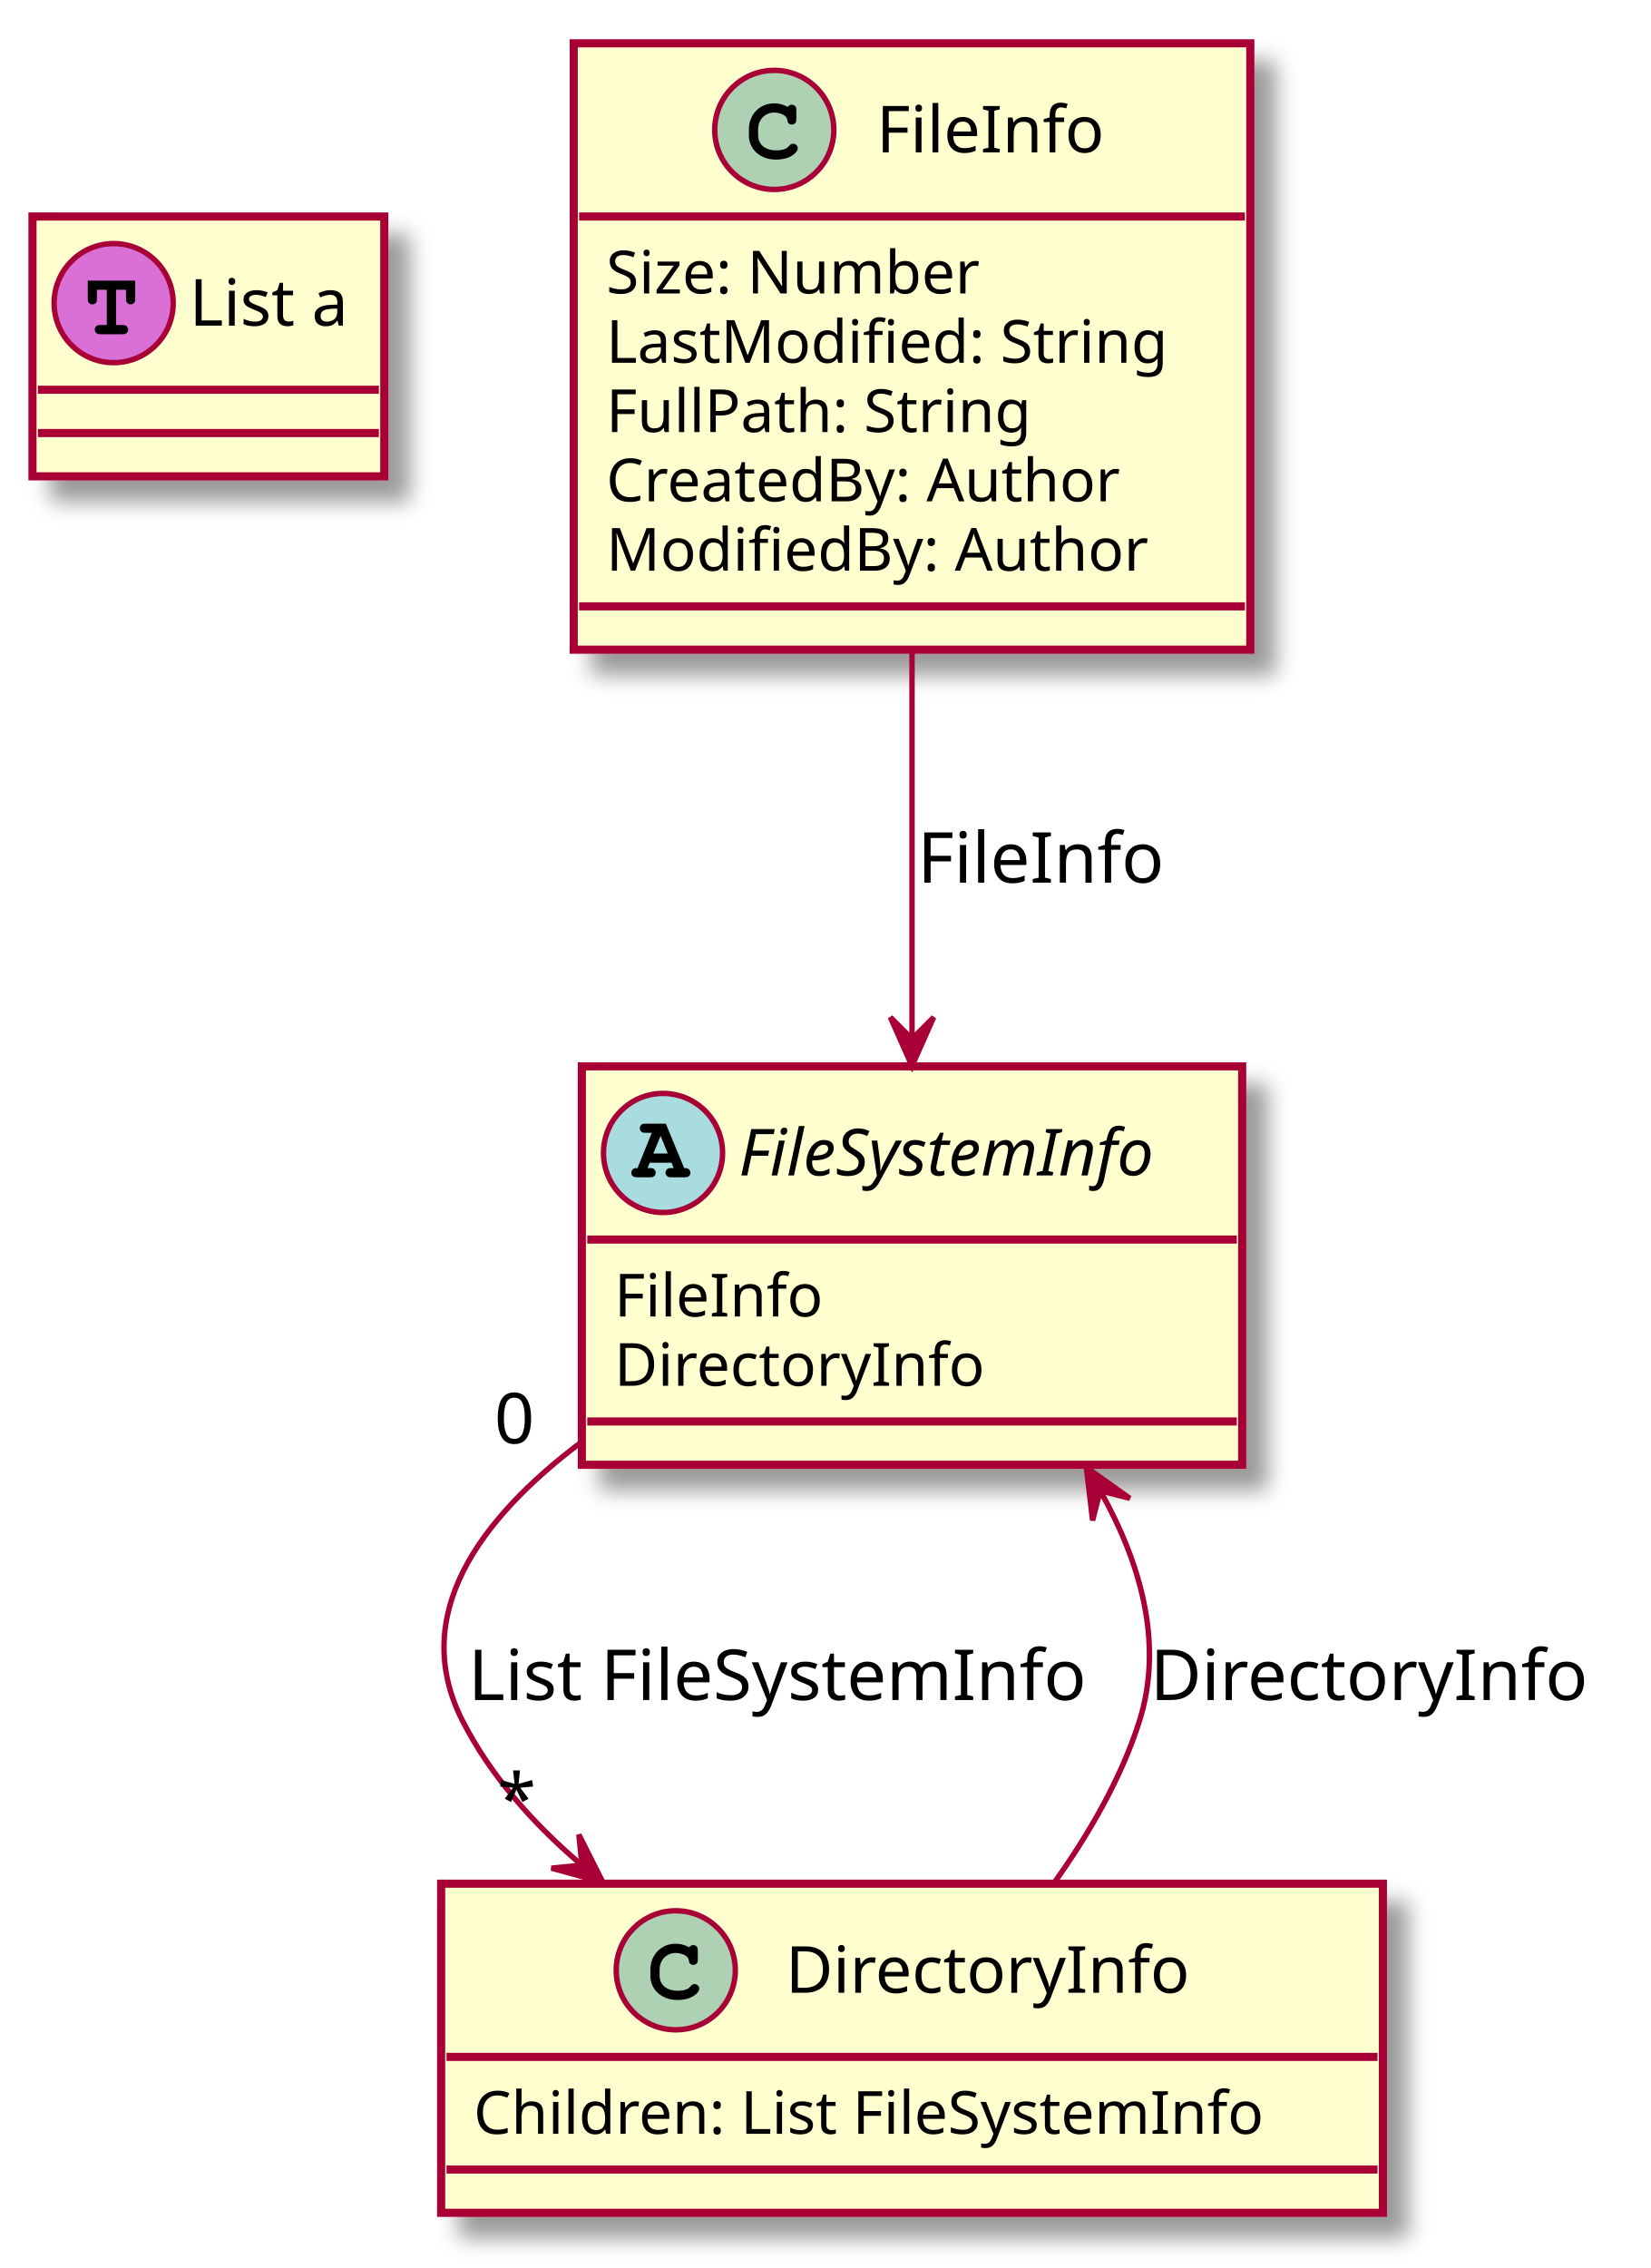
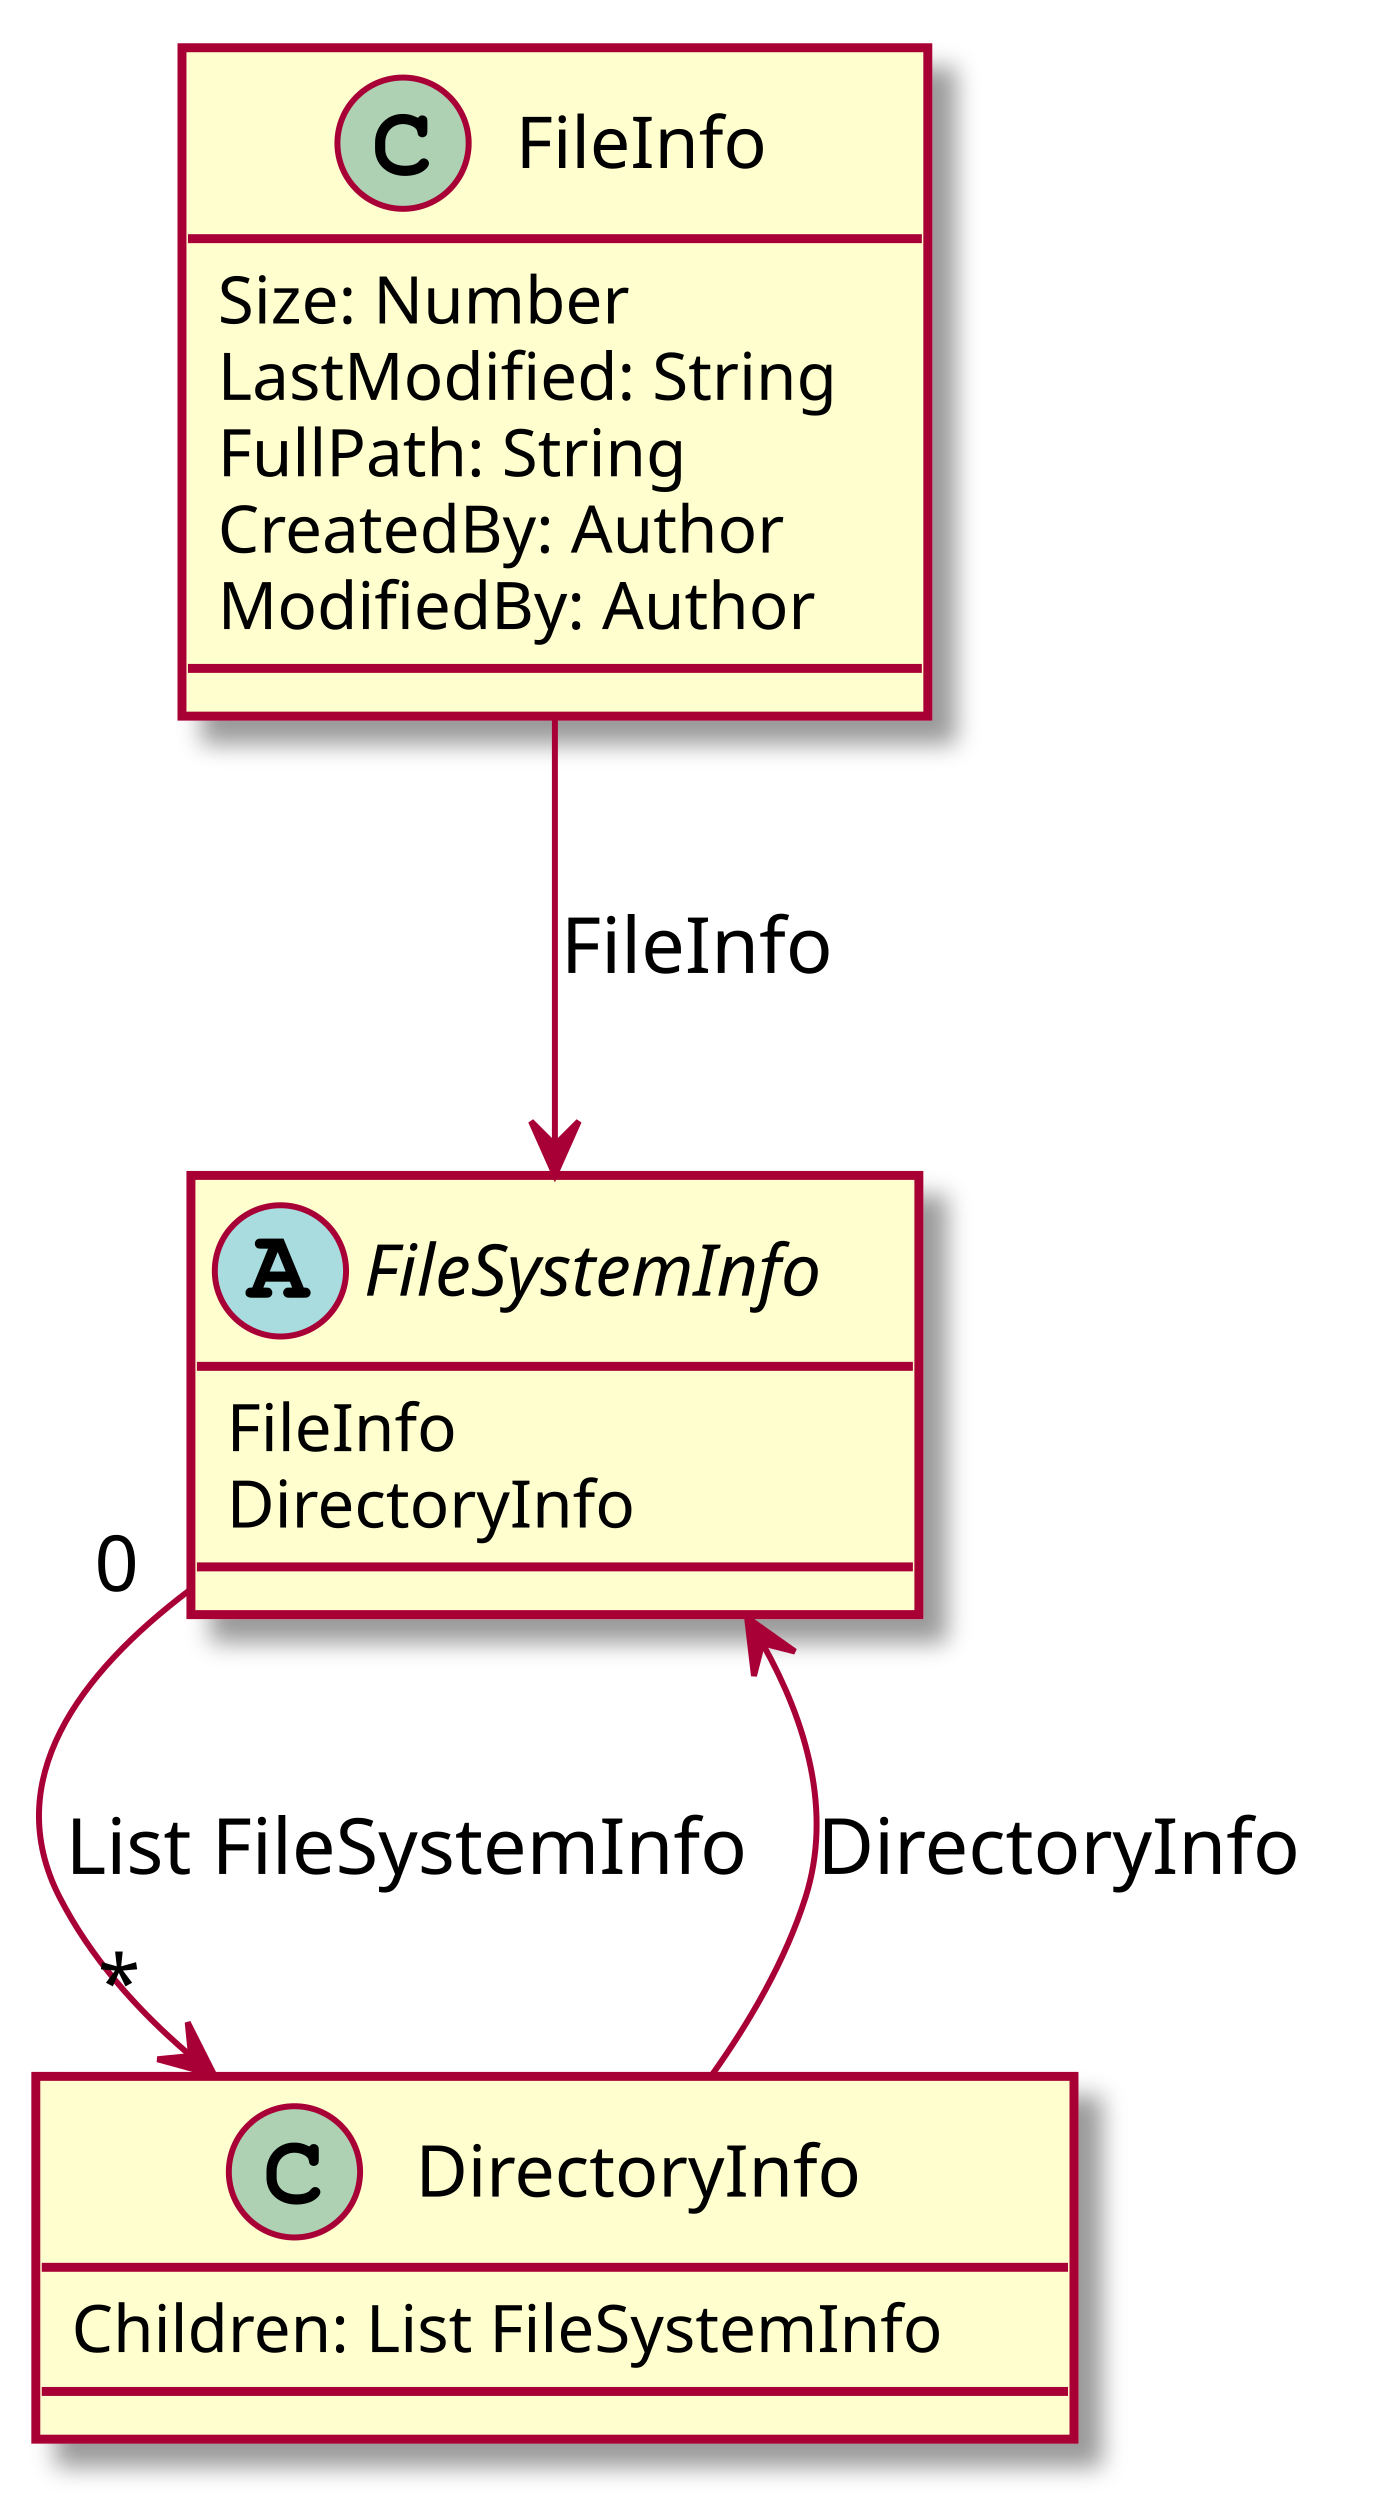
- <svg xmlns="http://www.w3.org/2000/svg" contentScriptType="application/ecmascript" contentStyleType="text/css" height="419px" preserveAspectRatio="none" style="width:305px;height:419px;" version="1.1" viewBox="0 0 305 419" width="305px" zoomAndPan="magnify">
+ <svg xmlns="http://www.w3.org/2000/svg" contentScriptType="application/ecmascript" contentStyleType="text/css" height="419px" preserveAspectRatio="none" style="width:230px;height:419px;" version="1.1" viewBox="0 0 230 419" width="230px" zoomAndPan="magnify">
  <defs>
-     <filter height="300%" id="fj7tfh0jjht60" width="300%" x="-1" y="-1">
+     <filter height="300%" id="f11ksc16b0wjet" width="300%" x="-1" y="-1">
      <feGaussianBlur result="blurOut" stdDeviation="2.0" />
      <feColorMatrix in="blurOut" result="blurOut2" type="matrix" values="0 0 0 0 0 0 0 0 0 0 0 0 0 0 0 0 0 0 .4 0" />
      <feOffset dx="4.0" dy="4.0" in="blurOut2" result="blurOut3" />
      <feBlend in="SourceGraphic" in2="blurOut3" mode="normal" />
    </filter>
  </defs>
  <g>
-     <rect fill="#FEFECE" filter="url(#fj7tfh0jjht60)" height="48" id="List" style="stroke: #A80036; stroke-width: 1.5;" width="65" x="6" y="40" />
-     <ellipse cx="21" cy="56" fill="#DA70D6" rx="11" ry="11" style="stroke: #A80036; stroke-width: 1.0;" />
-     <path d="M21.438,53.531 L21.438,60.047 L22.562,60.047 C23.016,60.047 23.156,60.078 23.312,60.203 C23.547,60.375 23.672,60.625 23.672,60.906 C23.672,61.188 23.531,61.484 23.266,61.625 C23.156,61.703 22.891,61.75 22.562,61.75 L18.625,61.75 C18.234,61.75 18.016,61.703 17.859,61.578 C17.641,61.422 17.5,61.156 17.5,60.906 C17.5,60.609 17.656,60.328 17.906,60.172 C18.062,60.062 18.188,60.047 18.625,60.047 L19.734,60.047 L19.734,53.531 L17.906,53.531 L17.906,55.125 C17.906,55.578 17.875,55.719 17.766,55.891 C17.594,56.109 17.344,56.234 17.062,56.234 C16.781,56.234 16.484,56.094 16.328,55.828 C16.25,55.688 16.219,55.516 16.219,55.125 L16.219,51.844 L24.984,51.844 L24.984,55.125 C24.984,55.594 24.969,55.719 24.828,55.891 C24.656,56.109 24.406,56.234 24.141,56.234 C23.844,56.234 23.562,56.078 23.406,55.828 C23.312,55.688 23.281,55.516 23.281,55.125 L23.281,53.531 Z " />
-     <text fill="#000000" font-family="sans-serif" font-size="12" lengthAdjust="spacingAndGlyphs" textLength="33" x="35" y="60.154">List a</text>
-     <line style="stroke: #A80036; stroke-width: 1.5;" x1="7" x2="70" y1="72" y2="72" />
-     <line style="stroke: #A80036; stroke-width: 1.5;" x1="7" x2="70" y1="80" y2="80" />
-     <rect fill="#FEFECE" filter="url(#fj7tfh0jjht60)" height="112.023" id="FileInfo" style="stroke: #A80036; stroke-width: 1.5;" width="125" x="106" y="8" />
-     <ellipse cx="143.05" cy="24" fill="#ADD1B2" rx="11" ry="11" style="stroke: #A80036; stroke-width: 1.0;" />
-     <path d="M145.394,19.672 L145.566,19.75 C145.784,19.438 145.988,19.344 146.284,19.344 C146.581,19.344 146.863,19.484 147.019,19.75 C147.113,19.906 147.128,20.031 147.128,20.469 L147.128,21.891 C147.128,22.312 147.097,22.5 146.988,22.656 C146.816,22.875 146.55,23.016 146.284,23.016 C146.066,23.016 145.831,22.906 145.691,22.766 C145.55,22.641 145.519,22.516 145.456,22.109 C145.363,21.703 145.191,21.484 144.706,21.203 C144.238,20.953 143.628,20.797 143.05,20.797 C141.316,20.797 140.066,22.109 140.066,23.891 L140.066,24.984 C140.066,26.688 141.363,27.781 143.409,27.781 C144.175,27.781 144.863,27.656 145.284,27.391 C145.472,27.297 145.472,27.297 145.925,26.812 C146.113,26.625 146.316,26.547 146.534,26.547 C147.003,26.547 147.394,26.938 147.394,27.391 C147.394,27.781 147.066,28.234 146.488,28.641 C145.738,29.188 144.581,29.484 143.363,29.484 C140.472,29.484 138.363,27.594 138.363,25.016 L138.363,23.891 C138.363,21.172 140.363,19.094 142.988,19.094 C143.863,19.094 144.456,19.234 145.394,19.672 Z " />
-     <text fill="#000000" font-family="sans-serif" font-size="12" lengthAdjust="spacingAndGlyphs" textLength="44" x="161.95" y="28.154">FileInfo</text>
-     <line style="stroke: #A80036; stroke-width: 1.5;" x1="107" x2="230" y1="40" y2="40" />
-     <text fill="#000000" font-family="sans-serif" font-size="11" lengthAdjust="spacingAndGlyphs" textLength="76" x="112" y="54.21">Size: Number</text>
-     <text fill="#000000" font-family="sans-serif" font-size="11" lengthAdjust="spacingAndGlyphs" textLength="113" x="112" y="67.015">LastModified: String</text>
-     <text fill="#000000" font-family="sans-serif" font-size="11" lengthAdjust="spacingAndGlyphs" textLength="86" x="112" y="79.82">FullPath: String</text>
-     <text fill="#000000" font-family="sans-serif" font-size="11" lengthAdjust="spacingAndGlyphs" textLength="104" x="112" y="92.624">CreatedBy: Author</text>
-     <text fill="#000000" font-family="sans-serif" font-size="11" lengthAdjust="spacingAndGlyphs" textLength="106" x="112" y="105.429">ModifiedBy: Author</text>
-     <line style="stroke: #A80036; stroke-width: 1.5;" x1="107" x2="230" y1="112.023" y2="112.023" />
-     <rect fill="#FEFECE" filter="url(#fj7tfh0jjht60)" height="60.805" id="DirectoryInfo" style="stroke: #A80036; stroke-width: 1.5;" width="174" x="81.5" y="348" />
-     <ellipse cx="124.85" cy="364" fill="#ADD1B2" rx="11" ry="11" style="stroke: #A80036; stroke-width: 1.0;" />
-     <path d="M127.194,359.672 L127.366,359.75 C127.584,359.438 127.787,359.344 128.084,359.344 C128.381,359.344 128.662,359.484 128.819,359.75 C128.912,359.906 128.928,360.031 128.928,360.469 L128.928,361.891 C128.928,362.312 128.897,362.5 128.787,362.656 C128.616,362.875 128.35,363.016 128.084,363.016 C127.866,363.016 127.631,362.906 127.491,362.766 C127.35,362.641 127.319,362.516 127.256,362.109 C127.162,361.703 126.991,361.484 126.506,361.203 C126.037,360.953 125.428,360.797 124.85,360.797 C123.116,360.797 121.866,362.109 121.866,363.891 L121.866,364.984 C121.866,366.688 123.162,367.781 125.209,367.781 C125.975,367.781 126.662,367.656 127.084,367.391 C127.272,367.297 127.272,367.297 127.725,366.812 C127.912,366.625 128.116,366.547 128.334,366.547 C128.803,366.547 129.194,366.938 129.194,367.391 C129.194,367.781 128.866,368.234 128.287,368.641 C127.537,369.188 126.381,369.484 125.162,369.484 C122.272,369.484 120.162,367.594 120.162,365.016 L120.162,363.891 C120.162,361.172 122.162,359.094 124.787,359.094 C125.662,359.094 126.256,359.234 127.194,359.672 Z " />
-     <text fill="#000000" font-family="sans-serif" font-size="12" lengthAdjust="spacingAndGlyphs" textLength="79" x="145.15" y="368.154">DirectoryInfo</text>
-     <line style="stroke: #A80036; stroke-width: 1.5;" x1="82.5" x2="254.5" y1="380" y2="380" />
-     <text fill="#000000" font-family="sans-serif" font-size="11" lengthAdjust="spacingAndGlyphs" textLength="162" x="87.5" y="394.21">Children: List FileSystemInfo</text>
-     <line style="stroke: #A80036; stroke-width: 1.5;" x1="82.5" x2="254.5" y1="400.805" y2="400.805" />
-     <rect fill="#FEFECE" filter="url(#fj7tfh0jjht60)" height="73.609" id="FileSystemInfo" style="stroke: #A80036; stroke-width: 1.5;" width="122" x="107.5" y="197" />
-     <ellipse cx="122.5" cy="213" fill="#A9DCDF" rx="11" ry="11" style="stroke: #A80036; stroke-width: 1.0;" />
-     <path d="M124.078,214.812 L120.031,214.812 L119.641,215.797 L120.031,215.797 C120.484,215.797 120.625,215.828 120.797,215.953 C121.016,216.125 121.141,216.375 121.141,216.656 C121.141,216.938 121,217.234 120.734,217.375 C120.609,217.469 120.391,217.5 120.031,217.5 L117.766,217.5 C117.016,217.5 116.641,217.219 116.641,216.656 C116.641,216.359 116.797,216.078 117.047,215.922 C117.203,215.812 117.359,215.797 117.781,215.797 L120.422,209.281 L119.344,209.281 C118.906,209.281 118.734,209.25 118.562,209.141 C118.344,208.969 118.203,208.719 118.203,208.438 C118.203,208.156 118.359,207.875 118.609,207.703 C118.766,207.609 118.891,207.594 119.344,207.594 L123.016,207.594 L126.406,215.797 C126.875,215.797 127.031,215.828 127.203,215.969 C127.422,216.125 127.562,216.375 127.562,216.656 C127.562,216.938 127.406,217.234 127.156,217.375 C127.016,217.469 126.797,217.5 126.438,217.5 L124.078,217.5 C123.656,217.5 123.453,217.453 123.312,217.328 C123.094,217.172 122.953,216.922 122.953,216.656 C122.953,216.359 123.109,216.078 123.359,215.922 C123.516,215.812 123.625,215.797 124.078,215.797 L124.469,215.797 Z M123.375,213.109 L122.047,209.844 L120.703,213.109 Z " />
-     <text fill="#000000" font-family="sans-serif" font-size="12" font-style="italic" lengthAdjust="spacingAndGlyphs" textLength="90" x="136.5" y="217.154">FileSystemInfo</text>
-     <line style="stroke: #A80036; stroke-width: 1.5;" x1="108.5" x2="228.5" y1="229" y2="229" />
-     <text fill="#000000" font-family="sans-serif" font-size="11" lengthAdjust="spacingAndGlyphs" textLength="40" x="113.5" y="243.21">FileInfo</text>
-     <text fill="#000000" font-family="sans-serif" font-size="11" lengthAdjust="spacingAndGlyphs" textLength="72" x="113.5" y="256.015">DirectoryInfo</text>
-     <line style="stroke: #A80036; stroke-width: 1.5;" x1="108.5" x2="228.5" y1="262.609" y2="262.609" />
-     <path d="M107.272,266.517 C88.647,280.591 75.446,298.422 85.5,318 C90.651,328.03 98.364,336.748 107.05,344.188 " fill="none" id="FileSystemInfo-DirectoryInfo" style="stroke: #A80036; stroke-width: 1.0;" />
-     <polygon fill="#A80036" points="111.384,347.738,106.954,338.941,107.515,344.57,101.886,345.131,111.384,347.738" style="stroke: #A80036; stroke-width: 1.0;" />
-     <text fill="#000000" font-family="sans-serif" font-size="13" lengthAdjust="spacingAndGlyphs" textLength="119" x="86.5" y="314.067">List FileSystemInfo</text>
-     <text fill="#000000" font-family="sans-serif" font-size="13" lengthAdjust="spacingAndGlyphs" textLength="8" x="91.322" y="266.665">0</text>
-     <text fill="#000000" font-family="sans-serif" font-size="13" lengthAdjust="spacingAndGlyphs" textLength="7" x="91.882" y="336.947">*</text>
-     <path d="M194.674,347.961 C201.119,338.95 207.134,328.606 210.5,318 C215.065,303.617 210.702,288.677 203.321,275.501 " fill="none" id="DirectoryInfo-FileSystemInfo" style="stroke: #A80036; stroke-width: 1.0;" />
-     <polygon fill="#A80036" points="200.711,271.104,201.866,280.885,203.263,275.403,208.745,276.801,200.711,271.104" style="stroke: #A80036; stroke-width: 1.0;" />
-     <text fill="#000000" font-family="sans-serif" font-size="13" lengthAdjust="spacingAndGlyphs" textLength="81" x="212.5" y="314.067">DirectoryInfo</text>
-     <path d="M168.5,120.009 C168.5,143.398 168.5,170.204 168.5,191.836 " fill="none" id="FileInfo-FileSystemInfo" style="stroke: #A80036; stroke-width: 1.0;" />
-     <polygon fill="#A80036" points="168.5,196.934,172.5,187.934,168.5,191.934,164.5,187.934,168.5,196.934" style="stroke: #A80036; stroke-width: 1.0;" />
-     <text fill="#000000" font-family="sans-serif" font-size="13" lengthAdjust="spacingAndGlyphs" textLength="44" x="169.5" y="163.067">FileInfo</text>
+     <rect fill="#FEFECE" filter="url(#f11ksc16b0wjet)" height="112.023" id="FileInfo" style="stroke: #A80036; stroke-width: 1.5;" width="125" x="30.5" y="8" />
+     <ellipse cx="67.55" cy="24" fill="#ADD1B2" rx="11" ry="11" style="stroke: #A80036; stroke-width: 1.0;" />
+     <path d="M69.894,19.672 L70.066,19.75 C70.284,19.438 70.487,19.344 70.784,19.344 C71.081,19.344 71.362,19.484 71.519,19.75 C71.612,19.906 71.628,20.031 71.628,20.469 L71.628,21.891 C71.628,22.312 71.597,22.5 71.487,22.656 C71.316,22.875 71.05,23.016 70.784,23.016 C70.566,23.016 70.331,22.906 70.191,22.766 C70.05,22.641 70.019,22.516 69.956,22.109 C69.862,21.703 69.691,21.484 69.206,21.203 C68.737,20.953 68.128,20.797 67.55,20.797 C65.816,20.797 64.566,22.109 64.566,23.891 L64.566,24.984 C64.566,26.688 65.862,27.781 67.909,27.781 C68.675,27.781 69.362,27.656 69.784,27.391 C69.972,27.297 69.972,27.297 70.425,26.812 C70.612,26.625 70.816,26.547 71.034,26.547 C71.503,26.547 71.894,26.938 71.894,27.391 C71.894,27.781 71.566,28.234 70.987,28.641 C70.237,29.188 69.081,29.484 67.862,29.484 C64.972,29.484 62.862,27.594 62.862,25.016 L62.862,23.891 C62.862,21.172 64.862,19.094 67.487,19.094 C68.362,19.094 68.956,19.234 69.894,19.672 Z " />
+     <text fill="#000000" font-family="sans-serif" font-size="12" lengthAdjust="spacingAndGlyphs" textLength="44" x="86.45" y="28.154">FileInfo</text>
+     <line style="stroke: #A80036; stroke-width: 1.5;" x1="31.5" x2="154.5" y1="40" y2="40" />
+     <text fill="#000000" font-family="sans-serif" font-size="11" lengthAdjust="spacingAndGlyphs" textLength="76" x="36.5" y="54.21">Size: Number</text>
+     <text fill="#000000" font-family="sans-serif" font-size="11" lengthAdjust="spacingAndGlyphs" textLength="113" x="36.5" y="67.015">LastModified: String</text>
+     <text fill="#000000" font-family="sans-serif" font-size="11" lengthAdjust="spacingAndGlyphs" textLength="86" x="36.5" y="79.82">FullPath: String</text>
+     <text fill="#000000" font-family="sans-serif" font-size="11" lengthAdjust="spacingAndGlyphs" textLength="104" x="36.5" y="92.624">CreatedBy: Author</text>
+     <text fill="#000000" font-family="sans-serif" font-size="11" lengthAdjust="spacingAndGlyphs" textLength="106" x="36.5" y="105.429">ModifiedBy: Author</text>
+     <line style="stroke: #A80036; stroke-width: 1.5;" x1="31.5" x2="154.5" y1="112.023" y2="112.023" />
+     <rect fill="#FEFECE" filter="url(#f11ksc16b0wjet)" height="60.805" id="DirectoryInfo" style="stroke: #A80036; stroke-width: 1.5;" width="174" x="6" y="348" />
+     <ellipse cx="49.35" cy="364" fill="#ADD1B2" rx="11" ry="11" style="stroke: #A80036; stroke-width: 1.0;" />
+     <path d="M51.694,359.672 L51.866,359.75 C52.084,359.438 52.288,359.344 52.584,359.344 C52.881,359.344 53.163,359.484 53.319,359.75 C53.413,359.906 53.428,360.031 53.428,360.469 L53.428,361.891 C53.428,362.312 53.397,362.5 53.288,362.656 C53.116,362.875 52.85,363.016 52.584,363.016 C52.366,363.016 52.131,362.906 51.991,362.766 C51.85,362.641 51.819,362.516 51.756,362.109 C51.663,361.703 51.491,361.484 51.006,361.203 C50.538,360.953 49.928,360.797 49.35,360.797 C47.616,360.797 46.366,362.109 46.366,363.891 L46.366,364.984 C46.366,366.688 47.663,367.781 49.709,367.781 C50.475,367.781 51.163,367.656 51.584,367.391 C51.772,367.297 51.772,367.297 52.225,366.812 C52.413,366.625 52.616,366.547 52.834,366.547 C53.303,366.547 53.694,366.938 53.694,367.391 C53.694,367.781 53.366,368.234 52.788,368.641 C52.038,369.188 50.881,369.484 49.663,369.484 C46.772,369.484 44.663,367.594 44.663,365.016 L44.663,363.891 C44.663,361.172 46.663,359.094 49.288,359.094 C50.163,359.094 50.756,359.234 51.694,359.672 Z " />
+     <text fill="#000000" font-family="sans-serif" font-size="12" lengthAdjust="spacingAndGlyphs" textLength="79" x="69.65" y="368.154">DirectoryInfo</text>
+     <line style="stroke: #A80036; stroke-width: 1.5;" x1="7" x2="179" y1="380" y2="380" />
+     <text fill="#000000" font-family="sans-serif" font-size="11" lengthAdjust="spacingAndGlyphs" textLength="162" x="12" y="394.21">Children: List FileSystemInfo</text>
+     <line style="stroke: #A80036; stroke-width: 1.5;" x1="7" x2="179" y1="400.805" y2="400.805" />
+     <rect fill="#FEFECE" filter="url(#f11ksc16b0wjet)" height="73.609" id="FileSystemInfo" style="stroke: #A80036; stroke-width: 1.5;" width="122" x="32" y="197" />
+     <ellipse cx="47" cy="213" fill="#A9DCDF" rx="11" ry="11" style="stroke: #A80036; stroke-width: 1.0;" />
+     <path d="M48.578,214.812 L44.531,214.812 L44.141,215.797 L44.531,215.797 C44.984,215.797 45.125,215.828 45.297,215.953 C45.516,216.125 45.641,216.375 45.641,216.656 C45.641,216.938 45.5,217.234 45.234,217.375 C45.109,217.469 44.891,217.5 44.531,217.5 L42.266,217.5 C41.516,217.5 41.141,217.219 41.141,216.656 C41.141,216.359 41.297,216.078 41.547,215.922 C41.703,215.812 41.859,215.797 42.281,215.797 L44.922,209.281 L43.844,209.281 C43.406,209.281 43.234,209.25 43.062,209.141 C42.844,208.969 42.703,208.719 42.703,208.438 C42.703,208.156 42.859,207.875 43.109,207.703 C43.266,207.609 43.391,207.594 43.844,207.594 L47.516,207.594 L50.906,215.797 C51.375,215.797 51.531,215.828 51.703,215.969 C51.922,216.125 52.062,216.375 52.062,216.656 C52.062,216.938 51.906,217.234 51.656,217.375 C51.516,217.469 51.297,217.5 50.938,217.5 L48.578,217.5 C48.156,217.5 47.953,217.453 47.812,217.328 C47.594,217.172 47.453,216.922 47.453,216.656 C47.453,216.359 47.609,216.078 47.859,215.922 C48.016,215.812 48.125,215.797 48.578,215.797 L48.969,215.797 Z M47.875,213.109 L46.547,209.844 L45.203,213.109 Z " />
+     <text fill="#000000" font-family="sans-serif" font-size="12" font-style="italic" lengthAdjust="spacingAndGlyphs" textLength="90" x="61" y="217.154">FileSystemInfo</text>
+     <line style="stroke: #A80036; stroke-width: 1.5;" x1="33" x2="153" y1="229" y2="229" />
+     <text fill="#000000" font-family="sans-serif" font-size="11" lengthAdjust="spacingAndGlyphs" textLength="40" x="38" y="243.21">FileInfo</text>
+     <text fill="#000000" font-family="sans-serif" font-size="11" lengthAdjust="spacingAndGlyphs" textLength="72" x="38" y="256.015">DirectoryInfo</text>
+     <line style="stroke: #A80036; stroke-width: 1.5;" x1="33" x2="153" y1="262.609" y2="262.609" />
+     <path d="M31.771,266.517 C13.147,280.591 -0.054,298.422 10,318 C15.151,328.03 22.864,336.748 31.549,344.188 " fill="none" id="FileSystemInfo-DirectoryInfo" style="stroke: #A80036; stroke-width: 1.0;" />
+     <polygon fill="#A80036" points="35.884,347.738,31.455,338.941,32.016,344.57,26.387,345.13,35.884,347.738" style="stroke: #A80036; stroke-width: 1.0;" />
+     <text fill="#000000" font-family="sans-serif" font-size="13" lengthAdjust="spacingAndGlyphs" textLength="119" x="11" y="314.067">List FileSystemInfo</text>
+     <text fill="#000000" font-family="sans-serif" font-size="13" lengthAdjust="spacingAndGlyphs" textLength="8" x="15.822" y="266.665">0</text>
+     <text fill="#000000" font-family="sans-serif" font-size="13" lengthAdjust="spacingAndGlyphs" textLength="7" x="16.382" y="336.947">*</text>
+     <path d="M119.174,347.961 C125.619,338.95 131.634,328.606 135,318 C139.565,303.617 135.202,288.677 127.821,275.501 " fill="none" id="DirectoryInfo-FileSystemInfo" style="stroke: #A80036; stroke-width: 1.0;" />
+     <polygon fill="#A80036" points="125.211,271.104,126.366,280.885,127.763,275.403,133.245,276.801,125.211,271.104" style="stroke: #A80036; stroke-width: 1.0;" />
+     <text fill="#000000" font-family="sans-serif" font-size="13" lengthAdjust="spacingAndGlyphs" textLength="81" x="137" y="314.067">DirectoryInfo</text>
+     <path d="M93,120.009 C93,143.398 93,170.204 93,191.836 " fill="none" id="FileInfo-FileSystemInfo" style="stroke: #A80036; stroke-width: 1.0;" />
+     <polygon fill="#A80036" points="93,196.934,97,187.934,93,191.934,89,187.934,93,196.934" style="stroke: #A80036; stroke-width: 1.0;" />
+     <text fill="#000000" font-family="sans-serif" font-size="13" lengthAdjust="spacingAndGlyphs" textLength="44" x="94" y="163.067">FileInfo</text>
  </g>
</svg>
